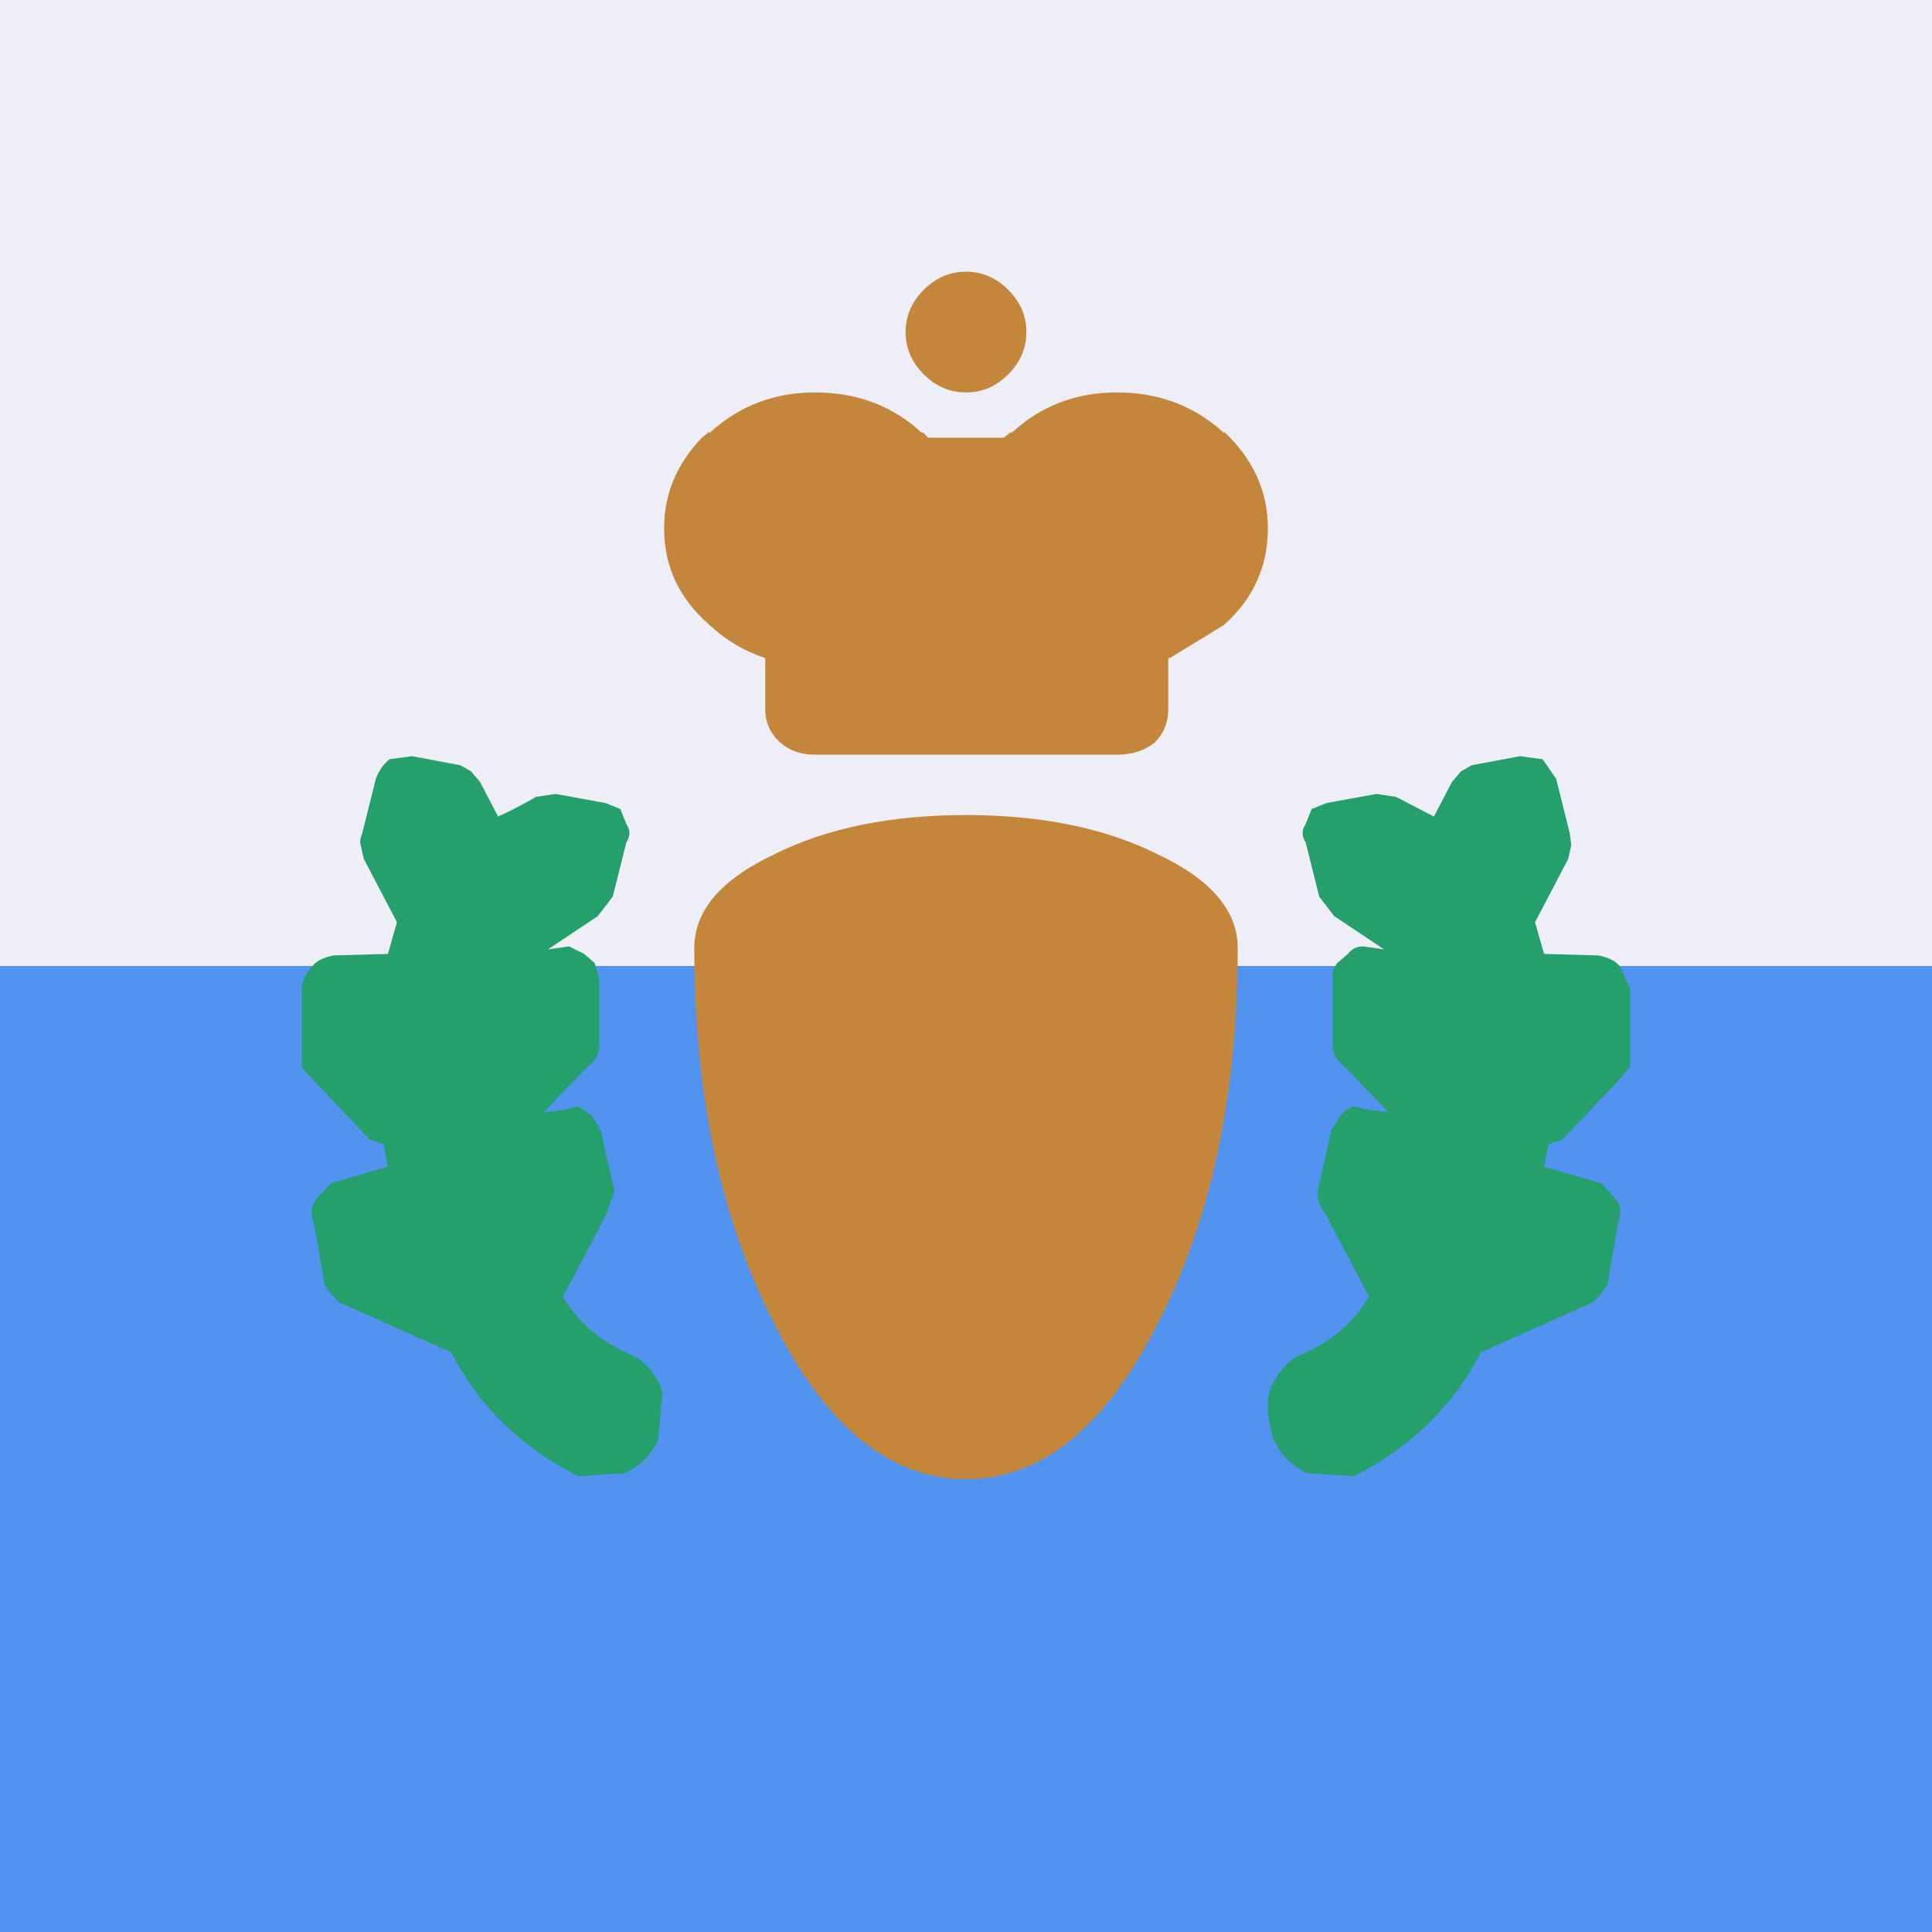
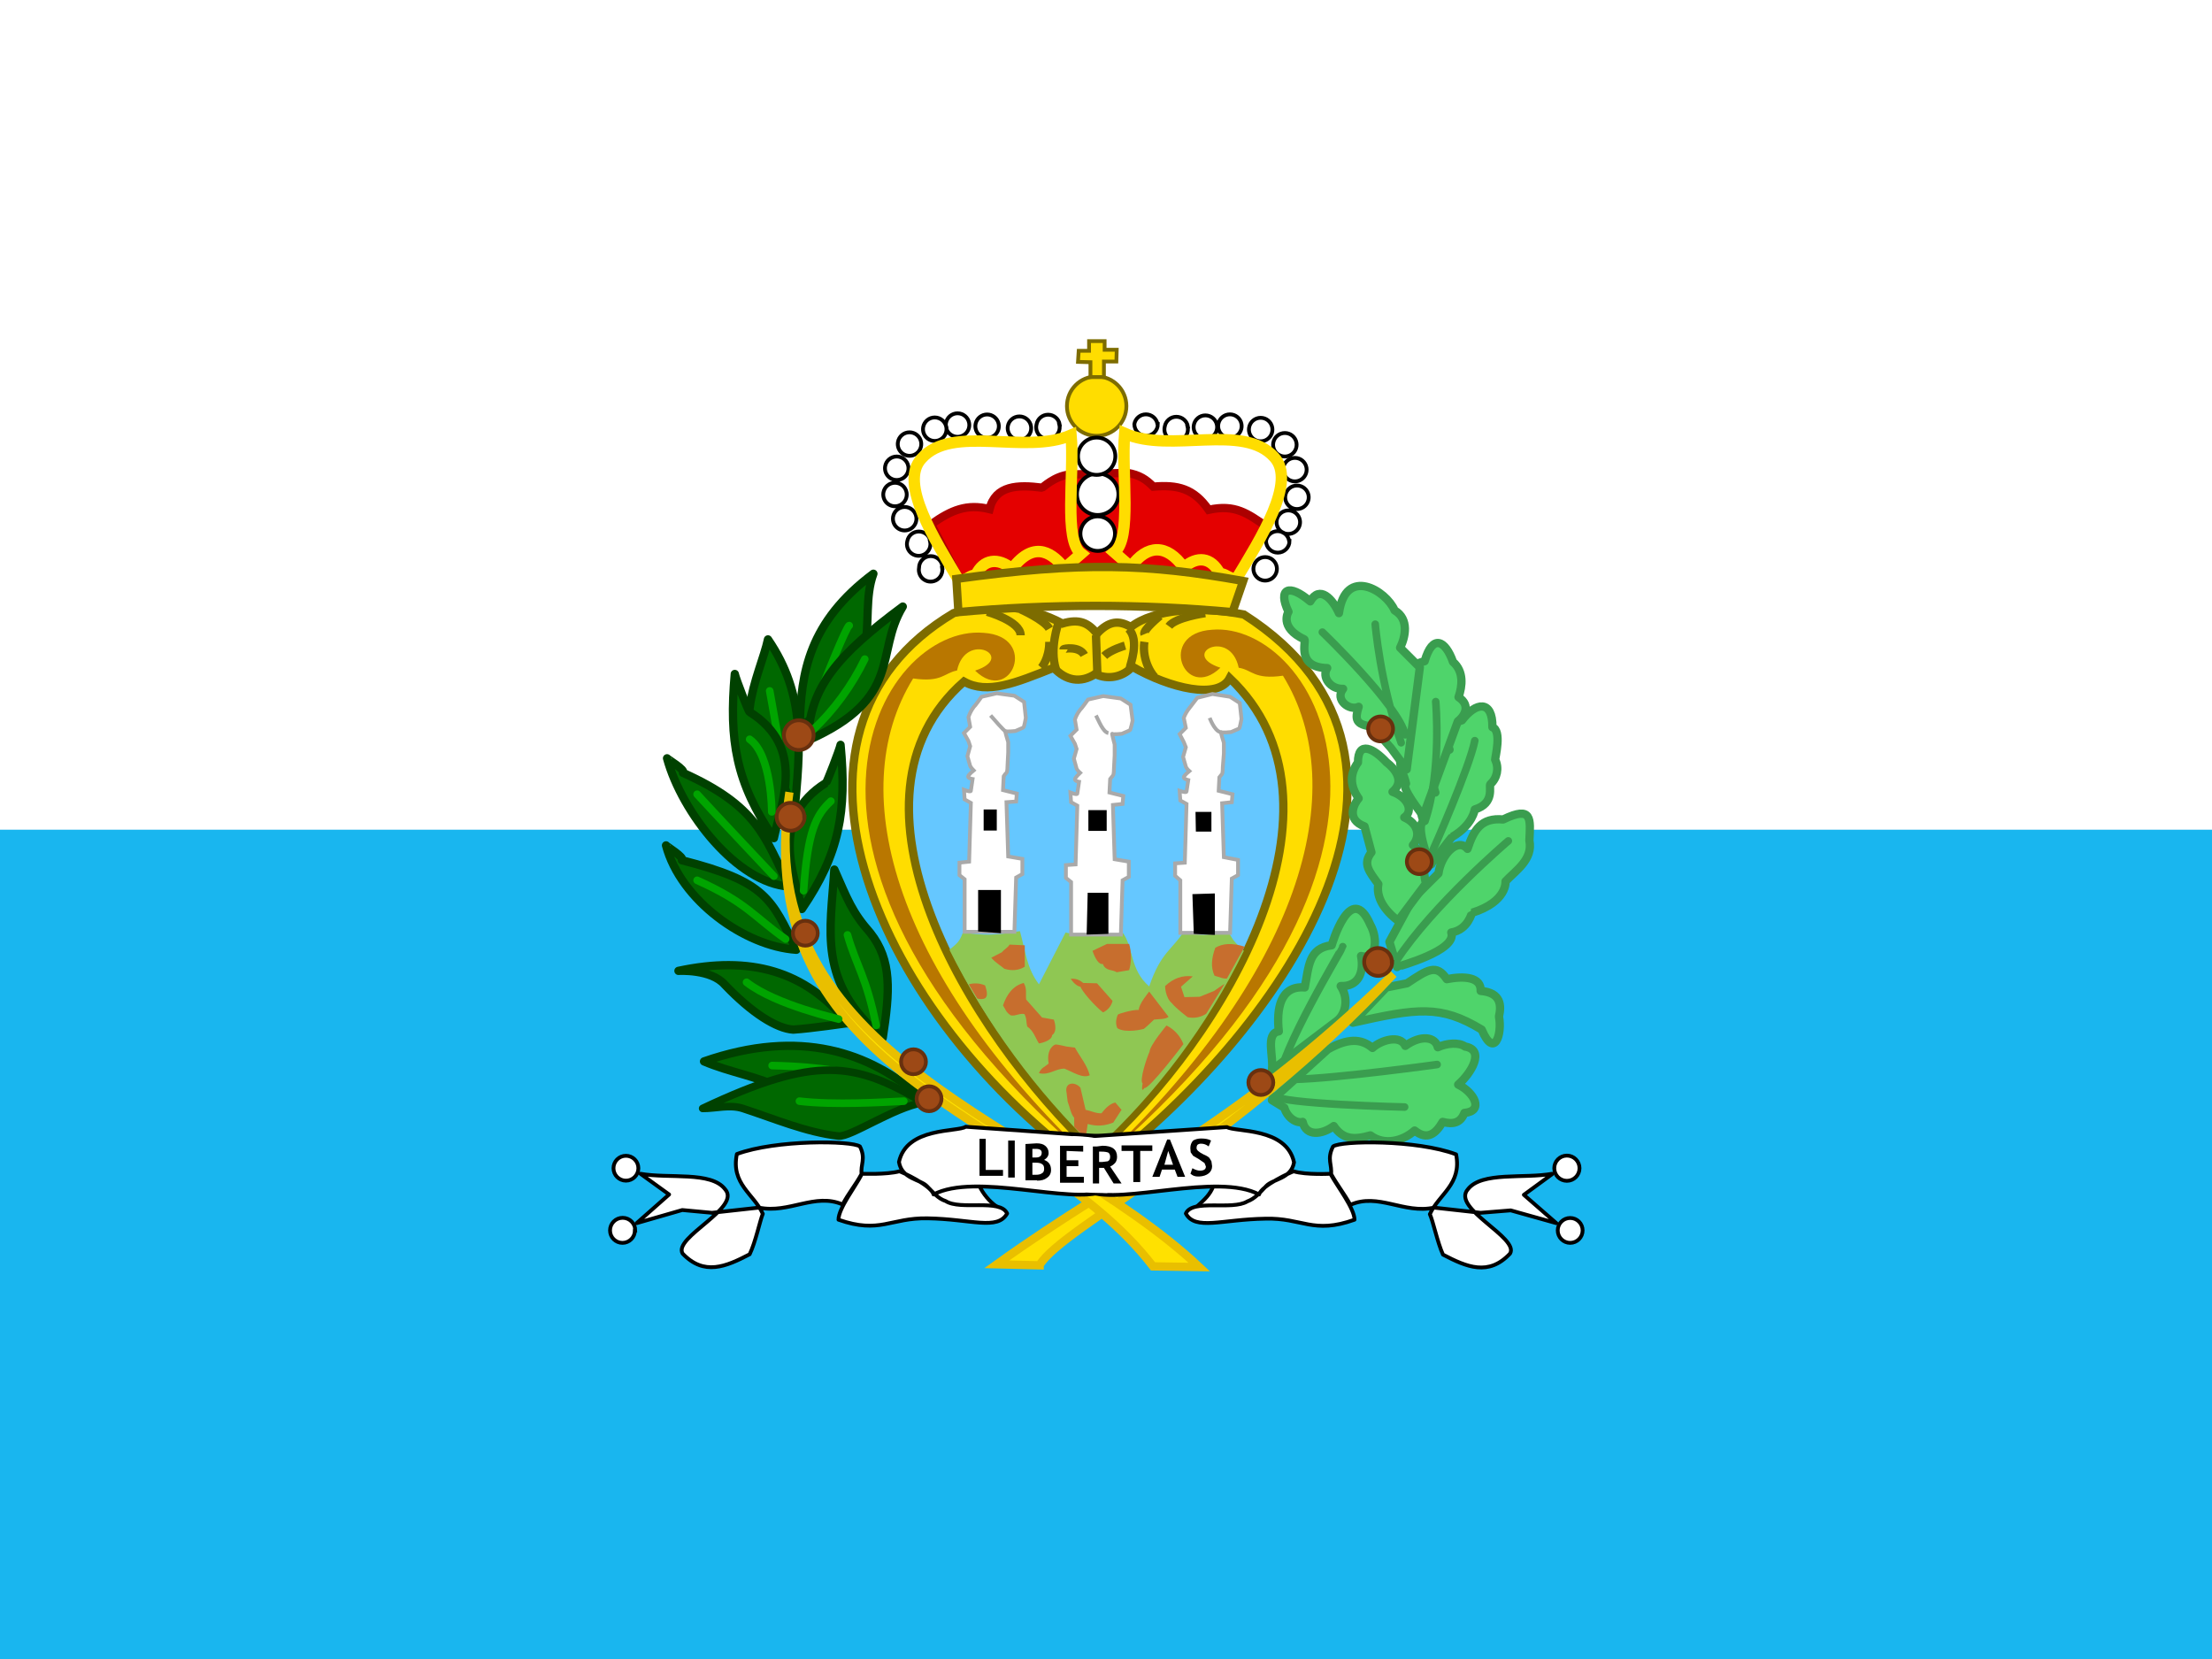
- <svg xmlns="http://www.w3.org/2000/svg" width="64" height="64">
-   <defs />
-   <g>
-     <path stroke="none" fill="#EEEEF7" d="M0 32 L0 0 64 0 64 32 0 32" />
-     <path stroke="none" fill="#5193EE" d="M0 32 L64 32 64 64 0 64 0 32" />
-     <path stroke="none" fill="#259F6C" d="M53.05 39.2 L53.5 39.7 Q53.8 40.05 53.6 40.5 L53.25 42.55 53.05 42.85 52.75 43.15 49.05 44.8 Q47.7 47.45 44.85 48.9 L43.3 48.8 Q42.55 48.45 42.2 47.7 41.9 46.8 42.05 46.1 42.4 45.2 43.05 44.9 44.6 44.25 45.35 42.95 L43.9 40.2 Q43.6 39.8 43.65 39.45 L44.1 37.45 44.4 36.95 Q44.65 36.7 44.85 36.65 L45.25 36.75 46 36.85 44.55 35.35 Q44.1 35 44.15 34.55 L44.15 32.45 Q44.1 32.15 44.3 31.9 L44.65 31.6 Q44.85 31.35 45.15 31.35 L45.85 31.45 44.2 30.35 43.7 29.7 43.25 27.9 Q43.05 27.6 43.25 27.3 L43.45 26.8 43.95 26.6 45.6 26.3 46.25 26.4 47.5 27.05 48.1 25.9 48.4 25.55 48.75 25.35 50.35 25.05 51.1 25.15 51.55 25.8 52 27.6 52.05 28 51.95 28.45 50.85 30.55 51.15 31.6 52.95 31.65 Q53.45 31.75 53.65 32 L54 32.75 54 35 54 35.35 53.7 35.7 51.75 37.75 51.3 37.9 51.15 38.65 53.05 39.2" />
-     <path stroke="none" fill="#259F6C" d="M10.95 39.2 L12.85 38.65 12.7 37.9 12.25 37.75 10.3 35.7 10 35.35 10 35 10 32.75 Q9.95 32.5 10.35 32 10.55 31.75 11.05 31.65 L12.85 31.6 13.15 30.55 12.05 28.45 11.95 28 Q11.9 27.85 12 27.6 L12.45 25.8 Q12.6 25.4 12.9 25.15 L13.65 25.05 15.25 25.35 15.6 25.55 15.9 25.9 16.5 27.05 Q17.15 26.75 17.75 26.4 L18.4 26.3 20.05 26.6 20.55 26.8 20.75 27.3 Q20.95 27.6 20.75 27.9 L20.3 29.7 19.8 30.35 18.15 31.45 18.85 31.35 19.35 31.6 19.7 31.9 19.85 32.45 19.85 34.55 Q19.9 35 19.45 35.35 L18 36.85 18.75 36.75 19.15 36.65 19.6 36.95 19.9 37.45 20.35 39.45 20.1 40.2 18.65 42.95 Q19.4 44.25 20.95 44.9 21.6 45.2 21.95 46.1 L21.8 47.7 Q21.45 48.45 20.7 48.8 L19.15 48.9 Q16.3 47.45 14.95 44.8 L11.25 43.15 10.95 42.85 10.75 42.55 10.4 40.5 Q10.2 40.05 10.5 39.7 L10.95 39.2" />
-     <path stroke="none" fill="#C4863B" d="M34 11 Q34 11.8 33.4 12.4 32.8 13 32 13 31.2 13 30.6 12.4 30 11.8 30 11 30 10.2 30.6 9.6 31.2 9 32 9 32.8 9 33.4 9.6 34 10.2 34 11 M27 13 Q29.1 13 30.55 14.35 L30.55 14.3 30.75 14.5 33.25 14.5 33.5 14.3 33.5 14.35 Q34.95 13 37 13 39.05 13 40.5 14.3 L40.55 14.35 40.55 14.3 40.75 14.5 Q42 15.8 42 17.5 42 19.4 40.55 20.7 L38.75 21.8 38.7 21.8 38.7 23.5 Q38.7 24.15 38.25 24.6 37.75 25 37 25 L27 25 Q26.3 25 25.85 24.6 25.35 24.15 25.35 23.5 L25.35 21.8 Q24.3 21.45 23.5 20.7 22 19.4 22 17.5 22 15.8 23.25 14.5 L23.5 14.3 23.5 14.35 23.55 14.3 Q25 13 27 13" />
-     <path stroke="none" fill="#C4863B" d="M41 31.4 Q41 38.7 38.35 43.85 35.75 49 32 49 28.25 49 25.65 43.85 23 38.7 23 31.4 23 29.55 25.65 28.3 28.25 27 32 27 35.75 27 38.35 28.3 41 29.55 41 31.4" />
+ <svg xmlns="http://www.w3.org/2000/svg" id="flag-icons-sm" viewBox="0 0 640 480">
+   <g fill-rule="evenodd" stroke-width="1pt">
+     <path fill="#19b6ef" d="M0 240h640v240H0z" />
+     <path fill="#fff" d="M0 0h640v240H0z" />
  </g>
+   <path fill="#fd0" fill-rule="evenodd" stroke="#7d6c00" stroke-width="2.4" d="M317 339.2C369.6 300 426 220 359.9 177.8c-12.3-2.4-26-1.7-32.7 3.6-3.5-2-6.3-1.8-9.8 1.9-2.5-3-5-4.4-10-2.9a41 41 0 0 0-31.5-3C218 211.8 253.4 294 317 339.1z" />
+   <g stroke="#3a9d4f">
+     <path fill="#4fd46b" fill-rule="evenodd" stroke-linejoin="round" stroke-width="2.4" d="M414 250.1s6-8 6.2-8c5.9-3.4 6.5-7.9 6.5-7.9 5.9-1.8 4-6.7 4.5-7.3a6 6 0 0 0 1.4-7.1c0-.8 2-8.4-.8-9.4.1-8-4.8-7.3-8.8-2-4.2 1.2-5.1 4.7-3.6 8.5-5.5 0-5.7 8-4.1 12.4-7.3-.2-3.3 8-3.5 8.4-2.4 1.2 1.9 12.8 2.3 12.4zm-46 68.2 3.6 2.2c.8 2.8 3.4 4.6 5.3 4.1 1 4.3 5.6 3.7 9 1.2 2.7 4 6 4 10.6 2.7 4 3 9.3 1.7 12.8-1.4 3.7 3 6.2.8 8.1-2.5 3 .8 5.2.3 6.3-2.6 5.7-.5 2.9-5.9-1.8-8.2 3.7-3.2 7.9-10 2-11-1.8-1.3-5.3-1-7.9.2-.7-3-4.8-3.7-9.4-.4-1.5-3.3-7-1.7-9.5.6-3.3-2.8-7.2-2.8-12.9.4zm0-8.7c.6-3.8-2-10.6 2-11.2-.7-6.3.3-13.3 7.5-12.7 1.2-5.9 1-11.4 7.8-12.2 0 0 5.5-19.1 11.2-5.9 2.2 3.9 1.8 10.2-2.7 9 .9 4.7-.7 8.9-5.9 8.7 2.3 3.4 1.6 7.9-1 10zm33.1-23.9 6-1.2c6-4 8.5-5.7 11.5-1.2 5.1-1 10-.6 9.8 3.4 6 .5 6 4.3 5.3 7.4 1 5.3-1.4 12.3-5 3.8-11.9-7.2-18.6-6.2-37.3-2zm3.1-5.9c.2-.2 17.5-4.7 15.7-10 4.9-.8 5.9-5.7 6-5.7 10.3-3.2 9.7-9.1 9.7-9.1 2.9-3.1 8-6.3 6.9-11.8.3-6.3.9-10.2-7.6-6.1-6.3-.6-8.5 3-10.3 8.5-3-3.5-7.8 2.1-8.4 7.1 0 0-7.7 7.6-7.7 7.8l-6.5 12z" />
+     <path fill="#4fd46b" fill-rule="evenodd" stroke-linejoin="round" stroke-width="2.4" d="M404.5 266.4c-4.1-3.1-6.4-6.9-5.7-10.6-2.7-3.7-4.6-5.9-2-9.2l-2-7.5c-5.4-2-3.1-6.5-1.7-8.1q-3.8-5.4-.2-10.4c0-6.5 4.6-4 8.3 0 0 0 6.4 4.5 1.7 8.5 4.7 1.7 6 5.7 3.4 7.4 4.1 1.8 4.7 5.5 2.5 8 4.1 3.2 2.6 7.4 3.8 11.1z" />
+     <path fill="#4fd46b" fill-rule="evenodd" stroke-linejoin="round" stroke-width="2.4" d="M411.8 236c-.2-.1-6.9-8.7-5-9.3-.5-2.6-2.5-5.5-1.3-8.1-3.3-3.4-3.4-7.3-.8-10.4-2.2-3-1.2-7.1 1.8-9.8-1-5 2.6-6.2 5.7-7.1 2.3-8 6-6 8.2.2 3.2 2.8 2.7 7 1.6 10.2 3.8 2.5 1.5 5.7-.2 7z" />
+     <path fill="#4fd46b" fill-rule="evenodd" stroke-linejoin="round" stroke-width="2.4" d="m410.8 193.1-5.7-5.7c1.5-3 2.7-8.3-1.6-10.8-2.4-5.7-14.2-12.9-16.1.8-1.8-4.1-5.6-8.2-8.3-3.4-6.2-5.3-9.5-3.7-6.3 3 0 0-2.9 4.5 4.6 8 .6.6-2.4 8.1 6.6 8.3-1.7 2.6 1 6.2 4.6 6-2.5 3.1 1.8 6.5 4.5 5.2-1.1 3.5-1 5.2 3.9 5.7l5.5 6.3 4.5 6.1z" />
+     <path fill="none" stroke-linecap="round" stroke-width="2.2" d="M414.3 246.5c.3-.3 11-24.8 12.4-32.2M415.4 203s1.8 20-3.1 34.6m-29.7-54.7s21.9 21 24 29.7m-8.7-32s1.4 17.3 7.5 34.3m31 28.4S414.6 261.8 404 278m11.8 30s-28.8 4-41.4 4.3m32 8s-35.8-.8-38.4-3.4m20.5-43c0 .4-18.2 30.3-18.8 40" />
+   </g>
+   <path fill="#65c7ff" fill-rule="evenodd" stroke="#7d6c00" stroke-width="2.4" d="M316.9 333.4c-37.8-35.6-76.5-102.4-38-136.2 6.8 3.8 14.9.4 26-4 3.4 3.7 7.7 4.6 12 1.8a9 9 0 0 0 10.7-2.1c11 6.3 24.9 9.6 28.2 3.3 37.8 36-.6 103.2-39 137.3z" />
+   <path fill="#8fc753" fill-rule="evenodd" d="M317 332.4a213 213 0 0 1-42.3-57.6c2-1.7 2.9-2.2 3.9-5 5.8.8 8.9 1 16.5-.4 1.6 5.8 1.9 10.6 5.5 15.4l7.7-15a34 34 0 0 0 16.5 0c3.2 4.2 2 10.7 7.7 15.6 3.4-10 6.7-10.6 10.1-16 5 1.8 8.2 1 12.3-.3 2 2.5 1 2.4 5 6a194 194 0 0 1-42.8 57.3z" />
+   <path fill="#fff" fill-rule="evenodd" stroke="#000" stroke-width="1.1" d="M272.6 164.3a3.4 3.4 0 1 1-6.7 0 3.4 3.4 0 0 1 6.8 0zm-3.5-7.7a3.4 3.4 0 1 1-6.6 0 3.4 3.4 0 0 1 6.7 0zm-4-7.1a3.4 3.4 0 1 1-6.7 0 3.4 3.4 0 0 1 6.7 0zm-2.8-7a3.4 3.4 0 1 1-6.7 0 3.4 3.4 0 0 1 6.7 0zm.5-7.6a3.4 3.4 0 1 1-6.7 0 3.4 3.4 0 0 1 6.7 0zm17.6-12.5a3.4 3.4 0 1 1-6.7 0 3.4 3.4 0 0 1 6.7 0z" />
+   <path fill="#fff" fill-rule="evenodd" stroke="#000" stroke-width="1.1" d="M273.8 123.6a3.4 3.4 0 1 1-6.7 0 3.4 3.4 0 0 1 6.7 0zm-7.3 4.3a3.4 3.4 0 1 1-6.7 0 3.4 3.4 0 0 1 6.7 0zm22.4-5.4a3.4 3.4 0 1 1-6.6 0 3.4 3.4 0 0 1 6.6 0zm9.4.8a3.4 3.4 0 1 1-6.7 0 3.4 3.4 0 0 1 6.7 0zm8.2-.5a3.4 3.4 0 1 1-6.6 0 3.4 3.4 0 0 1 6.7 0z" />
+   <path fill="#fd0" fill-rule="evenodd" stroke="#7d6c00" stroke-width="1.1" d="M325.9 117.5a8.6 8.6 0 1 1-17.2 0 8.6 8.6 0 0 1 17.2 0z" />
+   <path fill="#fff" fill-rule="evenodd" stroke="#000" stroke-width="1.1" d="M335 122.7a3.4 3.4 0 1 1-6.8 0 3.4 3.4 0 0 1 6.7 0zm8.6.7a3.4 3.4 0 1 1-6.6 0 3.4 3.4 0 0 1 6.7 0zm8.5-.4a3.4 3.4 0 1 1-6.7 0 3.4 3.4 0 0 1 6.7 0zm7.1-.3a3.4 3.4 0 1 1-6.7 0 3.4 3.4 0 0 1 6.7 0zm8.9 1a3.4 3.4 0 1 1-6.7 0 3.4 3.4 0 0 1 6.7 0zm7 4.4a3.4 3.4 0 1 1-6.7 0 3.4 3.4 0 0 1 6.7 0z" />
+   <path fill="#e40000" fill-rule="evenodd" stroke="#ac0000" stroke-width="2.4" d="m269.4 151.7 8.6 16.5h79.2l9.2-15.9c-5.4-3.7-9-6.5-16.7-4.8-4.3-6.2-9-7.3-16-6.7-2.1-2.1-4-3.4-7.6-4l-16.6.5c-4.4.4-7.8 3.8-8 3.8-7-.9-13.5-.7-15.2 6.2-6.5-1.6-11 .2-16.9 4.4z" />
+   <path fill="#fff" fill-rule="evenodd" stroke="#000" stroke-width="1.1" d="M378 135.3a3.4 3.4 0 1 1-6.7 0 3.4 3.4 0 0 1 6.7 0zm.6 8a3.4 3.4 0 1 1-6.7 0 3.4 3.4 0 0 1 6.7 0zm-2.5 7.2a3.4 3.4 0 1 1-6.7 0 3.4 3.4 0 0 1 6.7 0zm-3 6a3.4 3.4 0 1 1-6.8 0 3.4 3.4 0 0 1 6.7 0zm-3.7 7.5a3.4 3.4 0 1 1-6.7 0 3.4 3.4 0 0 1 6.7 0zm-46.8-9.6a5 5 0 1 1-10 0 5 5 0 0 1 10 0z" />
+   <path fill="#fff" fill-rule="evenodd" stroke="#000" stroke-width="1.1" d="M323.6 143a6 6 0 1 1-12 0 6 6 0 0 1 12 0z" />
+   <path fill="#fff" fill-rule="evenodd" stroke="#000" stroke-width="1.1" d="M322.7 132a5.4 5.4 0 1 1-10.8 0 5.4 5.4 0 0 1 10.8 0z" />
+   <path fill="#fd0" fill-rule="evenodd" stroke="#7d6c00" stroke-width="1.1" d="M315.5 109v-4.2l-3.6-.1.2-3.2h3v-2.8h4.5v2.5h3.5l-.1 3.4h-3.6v4.5h-4z" />
+   <path fill="none" stroke="#fd0" stroke-width="3.3" d="M277.6 168.2c-7.1-12-17.6-28.4-11-35.5 8.9-10.1 29.9-1 43.3-6.8 1 11.4-2.2 30.4 2.9 34.3l-4.8 4.2c-3-3.7-8.4-8.8-15.2.2-4-3.4-8.3-2.8-10.4 1.7-2 .3-1.9 1.1-4.8 1.9zm80-.5c7.2-12 17.6-28.3 11.1-35.4-9-10.1-30-1-43.3-6.9-1 11.5 2.2 30.5-3 34.4l4.8 4.2c4.7-6.5 10.4-6.7 15.3.2 3.9-3.4 7.9-3 10.4 1.7 2 .3 1.8 1 4.8 1.8z" />
+   <path fill="#fd0" fill-rule="evenodd" stroke="#7d6c00" stroke-width="2.4" d="M277.3 177.1a437 437 0 0 1 79.3 0l3.1-9c-27.7-5-46.8-5.6-83-.6z" />
+   <path fill="#c76e2e" fill-rule="evenodd" d="m314.1 329.4.6-4.2c2.9.8 5 .5 7.4-.4l2.4-3.7-1.8-2.1c-1.6.3-3 1.8-4 3.1-1.6.1-3-.7-4.6-1l-1.5-6.4c-1.5-1.8-4.7-1.7-4 1.5l.3 2.5c.6 1.5.9 3.6 1.9 4.7v2.6zm1.2-18.3c-2 1-4.6-.8-7.3-1.9-2.5-.1-4.4 2-7.4 1.3.6-1.6 1.9-1.9 2.8-2.8-.7-4.1 1.5-5.5 2.1-5.5s3.1.6 3.1.6l2.4.3c1.5 2.7 3.5 5 4.3 8" />
+   <path fill="#ffe100" fill-rule="evenodd" stroke="#e9bf00" stroke-width="2.4" d="M300.8 366c7-11.4 56.2-34.4 102.4-84.2-47 45.3-76.4 56.4-114.8 84l12.4.3z" />
+   <path fill="#9d4916" fill-rule="evenodd" stroke="#68300e" stroke-width="1.1" d="M368.4 313.2a3.6 3.6 0 1 1-7.2 0 3.6 3.6 0 0 1 7.2 0zm34.4-34.9a4 4 0 1 1-8.1 0 4 4 0 0 1 8 0zm11.4-29.6a3.6 3.6 0 1 1-7.1 0 3.6 3.6 0 0 1 7.1 0zM403 210.3a3.6 3.6 0 1 1-7.1 0 3.6 3.6 0 0 1 7.1 0z" />
+   <path fill="#fff" fill-rule="evenodd" stroke="#a9a9a9" stroke-width="1.1" d="M279.1 269.6v-15.2l-1.5-1.2v-3.6l2.8-.3.5-17-1.8-1-.2-2.8s2 .8 2 .3l.5-3.4s-1.3-.2-1.3-.7 1.6-1.8 1.6-1.8-.8-.8-1-1.3l-.8-2.8.8-2.9-.5-1.5-1.3-2.3 1.8-1.8-.5-2.8a10 10 0 0 1 1.5-2.9c.3-.2 2.3-3 2.3-3l4.4-1 5.1.7 2.8 1.8.5 4.6s-.5 2.8-.7 2.8l-2.3 1s-2.6.3-2.9 0 .8 3.2.8 3.2v3l-.2 3.9s0 1.8-.3 2-.8 1-.8 1l-.2 4 4 1-.2 2.3-2.8.2.5 15.7 4.1.7v4.4l-1.8 1-.5 15.7zm62.4.3v-15.2l-1.5-1.3v-3.6l2.8-.2.5-17-1.8-1-.2-2.8s2 .7 2 .2l.5-3.3s-1.3-.3-1.3-.8 1.6-1.8 1.6-1.8-.8-.7-1-1.3l-.8-2.8.8-2.8-.6-1.5-1.2-2.3 1.8-1.8-.6-2.9a10 10 0 0 1 1.6-2.8l2.3-3 4.4-1.1 5.1.8 2.8 1.8.5 4.6s-.5 2.8-.7 2.8l-2.3 1s-2.6.3-2.9 0 .8 3.1.8 3.1v3.1l-.3 3.9s0 1.7-.2 2l-.8 1-.2 3.9 4 1-.2 2.3-2.8.3.5 15.6 4.1.8v4.4l-1.8 1-.5 15.7zm-31.6.5v-15.2l-1.5-1.2v-3.7l2.8-.2.5-17-1.8-1-.2-2.8s2 .8 2 .3l.5-3.4s-1.2-.2-1.2-.7 1.5-1.9 1.5-1.9-.8-.7-1-1.2l-.8-2.9.8-2.8-.5-1.5-1.3-2.3 1.8-1.8-.5-2.9a9 9 0 0 1 1.5-2.8c.3-.2 2.3-3 2.3-3l4.4-1 5.1.7 2.8 1.8.6 4.6s-.6 2.8-.8 2.8l-2.3 1s-2.6.3-2.8 0 .7 3.1.7 3.1v3.1l-.2 3.9s0 1.8-.3 2l-.8 1-.2 3.9 4 1-.2 2.3-2.8.3.5 15.7 4.1.7v4.4l-1.8 1-.5 15.7H310z" />
+   <path fill-rule="evenodd" d="M283 269.5v-12h6.6V270zm31.4 1 .3-12.2h6v11.9l-6.3.2zm31-.3-.4-11.5 6.5-.2v12l-6-.3zm-60.8-36h3.8v6.1h-3.8zm30.3.2h5.3v6h-5.3zm31 .5h4.6v5.7H346z" />
+   <path fill="none" stroke="#a8a8a8" stroke-width="1.1" d="M286.6 207c4 4.6 4.3 4.6 4.3 4.6m26.2-4.6c.8 1.5 2 4.8 3.6 5.1m29.3-4.4s1.3 3.6 3 4.1" />
+   <path fill="#b97700" fill-rule="evenodd" d="M282.2 194c12-3.9-2.8-11.6-5.3 0-3.8.7-4.3 3.5-12.7 2.3-20.4 33-5.3 86.5 54.1 141.8-106.4-90.6-63.2-157.6-33.7-155 16 1 8 21-2.4 11z" />
+   <path fill="none" stroke="#7d6c00" stroke-width="2.4" d="M285.6 177s9.7 2.7 9.7 6.8m0-7.5s6.8 3 8.3 5.6m45.1-4.5s-8.6 1.2-10.5 3.8m-2.6-3s-5 4.1-4.5 5.3m3.4 12.7c-.8-.3-4.2-4.9-3.4-10.5m-29.8 7.5s2.3-2.6 2.3-7.5m13.5-1.9.4 11m9.4-1.6c0-.7 3-7.9-.4-11.3m-20.3-1.5s-2.6 7.2-.7 13.2m20-6.8s-4.2 1.2-6 3m-11.8-1.9c0-.3 4.6-1 6 1.6" />
+   <path fill="#c76e2e" fill-rule="evenodd" d="M300.6 301.9c.2 0 3.8-.7 3.8-2.4 1.8-1.2.5-4.5.5-4.5l-3.4-.6-4.6-5.2c-.2-1.6.3-3.1-.7-4.8-3.2.8-5 3.5-6 6.5.7 1 .8 2 2.3 2.9 1.5.2 2.5-.7 3.9-.4.7 1.3.5 2.4.8 3.6 1.9 1.3 2.3 3.2 3.4 4.9m-4.1-22.2v-6.2l-4.4-.2c-.6 1-1.6 1.4-2.2 2.2l-3.1 1.6c1.3 1.5 2.9 2.4 3.8 3.2q3.3 1 5.9-.6m-13.8 9.1-2.4-4a7 7 0 0 1 4.7.3s1 2.5.3 3.4c-.4.9-2.7.5-2.6.3m36.5 4.1a5 5 0 0 0 2.7-3.3l-4.5-5.1-4-.1q-1.6-1.4-3.6-1.2s1.2 2 2.8 2.3c1.2 2.6 6.2 7.4 6.6 7.4m4.3.6c0-.1 4-1.4 6-1.3-.1-1.6 3-5.3 3-5.3l5.6 7.3c-1 .8-2.8.6-4.2.8 0 0-2.7 2.6-3 2.7s-5.2 1.3-7.6-.2c-1-2 .3-4.3.2-4m3.2-12.8a14 14 0 0 0 0-7.6h-6.4l-4.2 2s1.3 4.2 3 3.8c.7 2.1 2.9 1.6 4 2.4zm24.9-6.4c-1 2.7-1.4 5.5-.2 8 1.2.3 2.6 1 3.6.8l5.1-9.2q-5.3-1.7-8.6.4z" />
+   <path fill="#b97700" fill-rule="evenodd" d="M353.1 193.2c-12-3.9 2.8-11.7 5.3 0 3.9.6 4.4 3.5 12.8 2.3 20.3 33 5.2 86.5-54.2 141.8 106.5-90.6 63.2-157.6 33.7-155.1-16 1-8 21 2.4 11" />
+   <path fill="#c76e2e" fill-rule="evenodd" d="M354.3 284.7c-.2 0-3 2-3 2l-4.2 1.7-4.4.1-1-3 3.4-3q-4.4-.6-8 2.8s0 3.3 2 5c1.1 1.4 4.5 4 4.5 4a7 7 0 0 0 5.4-1zm-23.2 30.1c1.4.4 11.3-12.7 11.3-12.7a10 10 0 0 0-4.9-5.4s-4.8 5.7-4.9 7.6c-.8 1.7-3 8.3-2 9.2-.1.2-.5 2.9.5 1.3" />
+   <path fill="#006800" fill-rule="evenodd" stroke="#004100" stroke-linejoin="round" stroke-width="2.4" d="M266.4 317.4c-14.8-12.9-34.8-20-62.7-10.3 7.5 3.2 15.6 4.3 22.5 7.9z" />
+   <path fill="none" stroke="#00a400" stroke-linecap="round" stroke-width="2.2" d="M223.4 308.3c29.3.6 37.8 7.9 36.3 6.7" />
+   <path fill="#006800" fill-rule="evenodd" stroke="#004100" stroke-linejoin="round" stroke-width="2.2" d="M267 319c-8.8 1.6-20.8 10-24.4 9.7-9.5-1.1-18.5-5-27.7-8-3.8-1.2-7.7 0-11.6 0 32.8-15.5 44-13.4 63.7-1.8z" />
+   <path fill="#006800" fill-rule="evenodd" stroke="#004100" stroke-linejoin="round" stroke-width="2.4" d="M245.4 296s-11 1.6-15.9 1.9c-4.8-.3-12-4.8-19.8-13-4-4.6-13.4-4-13.4-4 20.6-4.4 36.7-.2 49 15.2zm-15-21.2c-14.9-1-33.5-14.3-37.7-30.2 0 .2 5.5 3.5 4.6 4.3 24.4 6.2 26 11.2 33.1 25.9zm25 25.5c2.1-13.5 2.7-22.4-3.6-30.4-5.3-6-6.6-9.7-10.4-18.3-1.1 17.8-5 32.5 14 48.7zM232 263c11-16.1 13-28.3 11.2-47.5-.3 1.5-4 11-4.2 11-16.5 10.3-9.2 26.5-7 36.5z" />
+   <path fill="#006800" fill-rule="evenodd" stroke="#004100" stroke-linejoin="round" stroke-width="2.4" d="M222.2 185c11 16.1 9.4 31.3 7.6 50.5-.3-1.5-4-11-4.2-11-16.5-10.3-5.5-29.5-3.4-39.5z" />
+   <path fill="#006800" fill-rule="evenodd" stroke="#004100" stroke-linejoin="round" stroke-width="2.4" d="M231.3 210c26.8-13.6 16.5-30.7 21.4-44-18.6 13.9-21 28.6-21.3 44z" />
+   <path fill="none" stroke="#00a400" stroke-linecap="round" stroke-width="2.2" d="M235 206.6c3.4-9.5 10-25.6 10.7-25.6M227 226.4c-.6-6.7-4-24.7-4.3-26.5" />
+   <path fill="#006800" fill-rule="evenodd" stroke="#004100" stroke-linejoin="round" stroke-width="2.4" d="M228.3 256.5c-15-1-31-21.3-35.3-37.1 0 .2 5.5 3.4 4.6 4.2 21.4 9.6 23.6 18.2 30.7 32.9zm-4.4-14c-11-16.1-13-28.3-11.3-47.5.3 1.5 4 11 4.3 11 16.4 10.3 9.1 26.5 7 36.5zm9.9-28.3c27.7-12.3 19.2-25.2 27.4-38.7-18.6 13.8-27.1 23.4-27.4 38.7z" />
+   <path fill="none" stroke="#00a400" stroke-linecap="round" stroke-width="2.2" d="M235 211.4a71 71 0 0 0 15.2-20.7" />
+   <g fill-rule="evenodd">
+     <path fill="#ffe100" stroke="#e9bf00" stroke-width="2.4" d="m333.6 366.4 13.4.2c-44.7-42-130.5-60.2-118.6-137.4-12.3 83.7 70.1 91.5 105.2 137.2z" />
+     <path fill="#9d4916" stroke="#68300e" stroke-width="1.1" d="M235.4 212.7a4.3 4.3 0 1 1-8.6 0 4.3 4.3 0 0 1 8.6 0zm-2.6 23.6a4 4 0 1 1-8.1 0 4 4 0 0 1 8 0zm3.8 33.7a3.6 3.6 0 1 1-7.2 0 3.6 3.6 0 0 1 7.2 0zm31.3 37.2a3.6 3.6 0 1 1-7.2 0 3.6 3.6 0 0 1 7.2 0zm4.5 10.7a3.6 3.6 0 1 1-7.2 0 3.6 3.6 0 0 1 7.2 0z" />
+   </g>
+   <g fill="#fff" fill-rule="evenodd">
+     <g stroke="#000" stroke-width="1.1">
+       <path d="M288.2 349a16 16 0 0 1-4.8-5.8l-14-1.5-.2 8z" />
+       <path stroke-linejoin="round" d="M185.3 339.6c8.2 1.5 20.5-.8 24.5 4.5 4.8 5.4-15.1 13.9-12.3 18.6 6.2 6.5 12.5 3.8 19.4.2 1.7-3.5 3-9.8 3.8-11.7-2.5-5.7-9.3-8.6-7.5-17.3 11.3-4.2 33.2-3.9 35.6-2.2 1.8 3.6.1 5.2.5 8.1-1.9 3.7-6.7 9.8-6.7 13.1 12 4.2 15-.6 25.8-.4 12.6.2 20.2 3.6 23-1.4-2-4.4-13.5-.8-17.8-3.6-2.2-.7-3.6-2.5-5.5-4.4s-7.2-2-8-6.9c2.2-10.2 17-8.6 19.3-10.2l38.4 2.7c7-.2 11 12.3 1.5 16-9.4 3.8-37.1-5.5-49.2.9-.6-2.6-9.3-6.6-9.9-6.7-3.7 1-10.9.7-10.9.7-1.7 3.2-3.8 5.6-5.5 8.9-8-3.5-15.5 2.7-24.2.9l-13.6 1.5-8.6-.8-13.2 3.8 9.4-8.3z" />
+       <path d="M184.7 338a3.6 3.6 0 1 1-7.2 0 3.6 3.6 0 0 1 7.2 0zm-1 18a3.6 3.6 0 1 1-7.2 0 3.6 3.6 0 0 1 7.3 0z" />
+     </g>
+     <g stroke="#000" stroke-width="1.1">
+       <path d="M346.3 349.1c2.3-2.1 3.8-3.5 4.7-5.8l14-1.6.3 8z" />
+       <path stroke-linejoin="round" d="M449.1 339.6c-8.1 1.5-20.4-.7-24.4 4.5-4.9 5.5 15 14 12.2 18.6-6.2 6.6-12.5 3.9-19.4.3-1.6-3.5-2.9-9.8-3.8-11.7 2.6-5.8 9.3-8.6 7.6-17.3-11.4-4.3-33.3-4-35.6-2.3-1.9 3.7-.2 5.3-.6 8.2 2 3.6 6.8 9.8 6.8 13-12 4.3-15.1-.6-25.8-.3-12.6.2-20.3 3.5-23-1.5 1.9-4.3 13.4-.8 17.8-3.5 2.2-.8 3.6-2.5 5.5-4.5s7.2-2 8-6.8c-2.2-10.2-17-8.7-19.4-10.2l-38.4 2.6c-7-.2-10.9 12.3-1.5 16.1s37.2-5.6 49.2.8c.7-2.6 9.3-6.5 10-6.7 3.6 1.1 10.8.7 10.8.7 1.8 3.3 3.8 5.7 5.6 9 8-3.6 15.5 2.7 24.2.8l13.5 1.5 8.7-.7 13.2 3.7-9.4-8.2 8.2-6z" />
+       <path d="M449.7 338a3.6 3.6 0 1 0 7.3 0 3.6 3.6 0 0 0-7.3 0zm1 18a3.6 3.6 0 1 0 7.2 0 3.6 3.6 0 0 0-7.2 0z" />
+     </g>
+     <path d="M317 329.3c-3.2-.6-4.4-.4-6.6-.6l-5.1 15.8c8 .7 15.3.7 15.3.7-4.8-1-3.7-15.8-3.6-15.9" />
+   </g>
+   <g font-family="Trebuchet MS" font-size="9" font-weight="bold">
+     <path d="M283.4 340.2v-10.7h1.8v9h5v1.7z" aria-label="L" />
+     <path d="M291.7 340.7V330h1.9v10.7z" aria-label="I" />
+     <path d="M300 341.5h-3.3V331l3.2-.2q1.7 0 2.5.7 1 .8 1 2.1 0 1.2-1.3 2 2 .7 2 2.9 0 1.5-1.2 2.3-1 .8-2.8.8zm-1.3-9.1v2.5h1q1.7 0 1.7-1.4 0-1.1-1.7-1.1zm0 4v3.5h1q1.2 0 1.7-.4.7-.3.7-1.3t-.5-1.3q-.5-.5-1.9-.5z" aria-label="B" />
+     <path d="M308.6 333v2.7h3.4v1.7h-3.4v3.1h5v1.7h-6.9v-10.7h6.7v1.7z" aria-label="E" />
+     <path d="m322.2 342.4-2.8-4.5H318v4.5h-1.8v-10.7h1.2l1.6-.2q4.2 0 4.2 3.2 0 1-.5 1.7-.7.8-1.5 1.1l3.3 4.9zm-4.2-9v2.8h.9l1.6-.2q.7-.3.7-1.3 0-.8-.5-1.2-.7-.3-2-.3h-.7z" aria-label="R" />
+     <path d="M329.9 333v9h-2v-9h-3.4v-1.6h8.9v1.6z" aria-label="T" />
+     <path d="m340.7 340.5-.8-2.1h-3.7l-.7 2.1h-2.1l4.3-10.8h.8l4.4 10.8zM338 333l-1.1 4h2.5z" aria-label="A" />
+     <path d="m344.4 339.7.6-1.7q1.2.7 2.2.7 1.7 0 1.7-1.2l-.4-1-1.6-1.1-1.7-1-.7-1-.1-1.2q0-1.3.8-2.2 1-.6 2.3-.6 1.9 0 2.9.6l-.7 1.7q-1-.8-2.2-.8-.6 0-1 .3-.3.3-.3 1 0 .8 2 1.8 1.2.5 1.7 1l.6 1 .2 1.4q0 1.3-1 2.1t-2.7.9-2.6-.9z" aria-label="S" />
+   </g>
+   <path fill="none" stroke="#00a400" stroke-linecap="round" stroke-width="2.2" d="M231.3 318.6c10.1 1.2 24.1.3 30.2 0M216 284.2c8.6 6.7 27.1 10.7 26.8 10.7m10.7 1.8c-2.8-14-5.8-17.4-8.3-26.2m-43.5-15.8c14.3 6.4 16.5 10.6 25.6 17m5.2-14c1.2-17.3 3.6-21.9 7.9-25.9m-38.7-2c5.2 5.7 22.2 23.7 22.2 23.7m-7-39.6c6.4 4.5 6.4 21 6.4 21" />
</svg>
